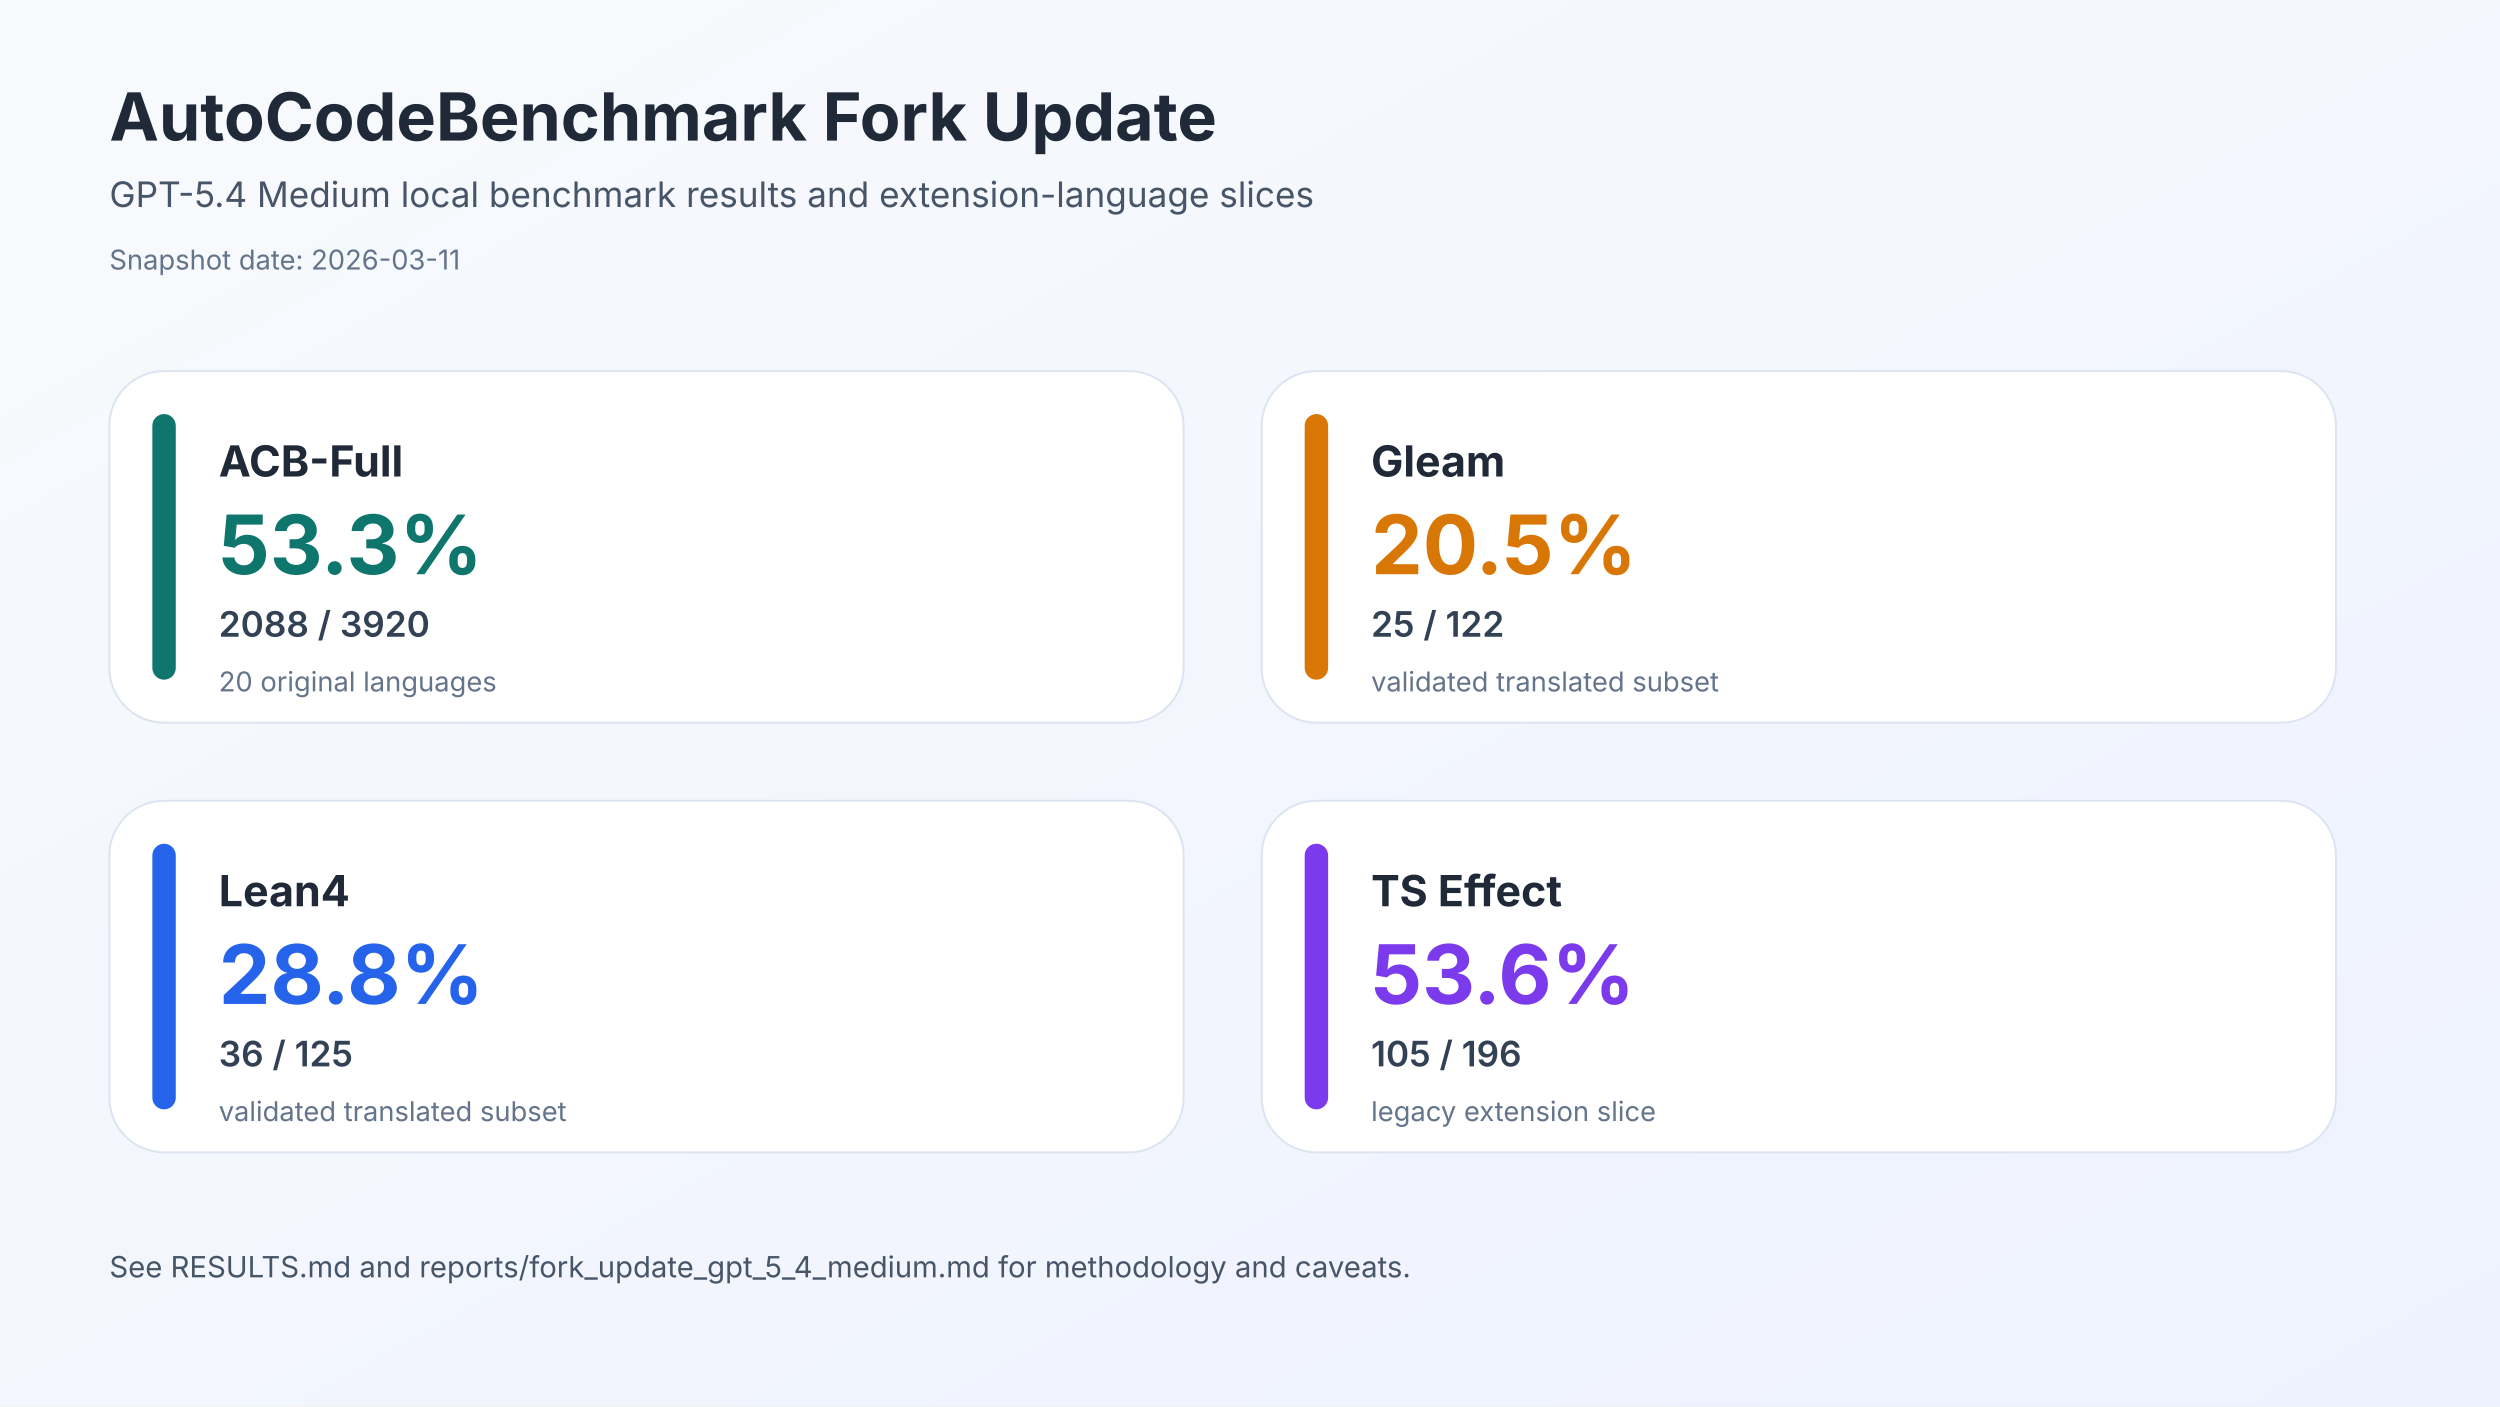
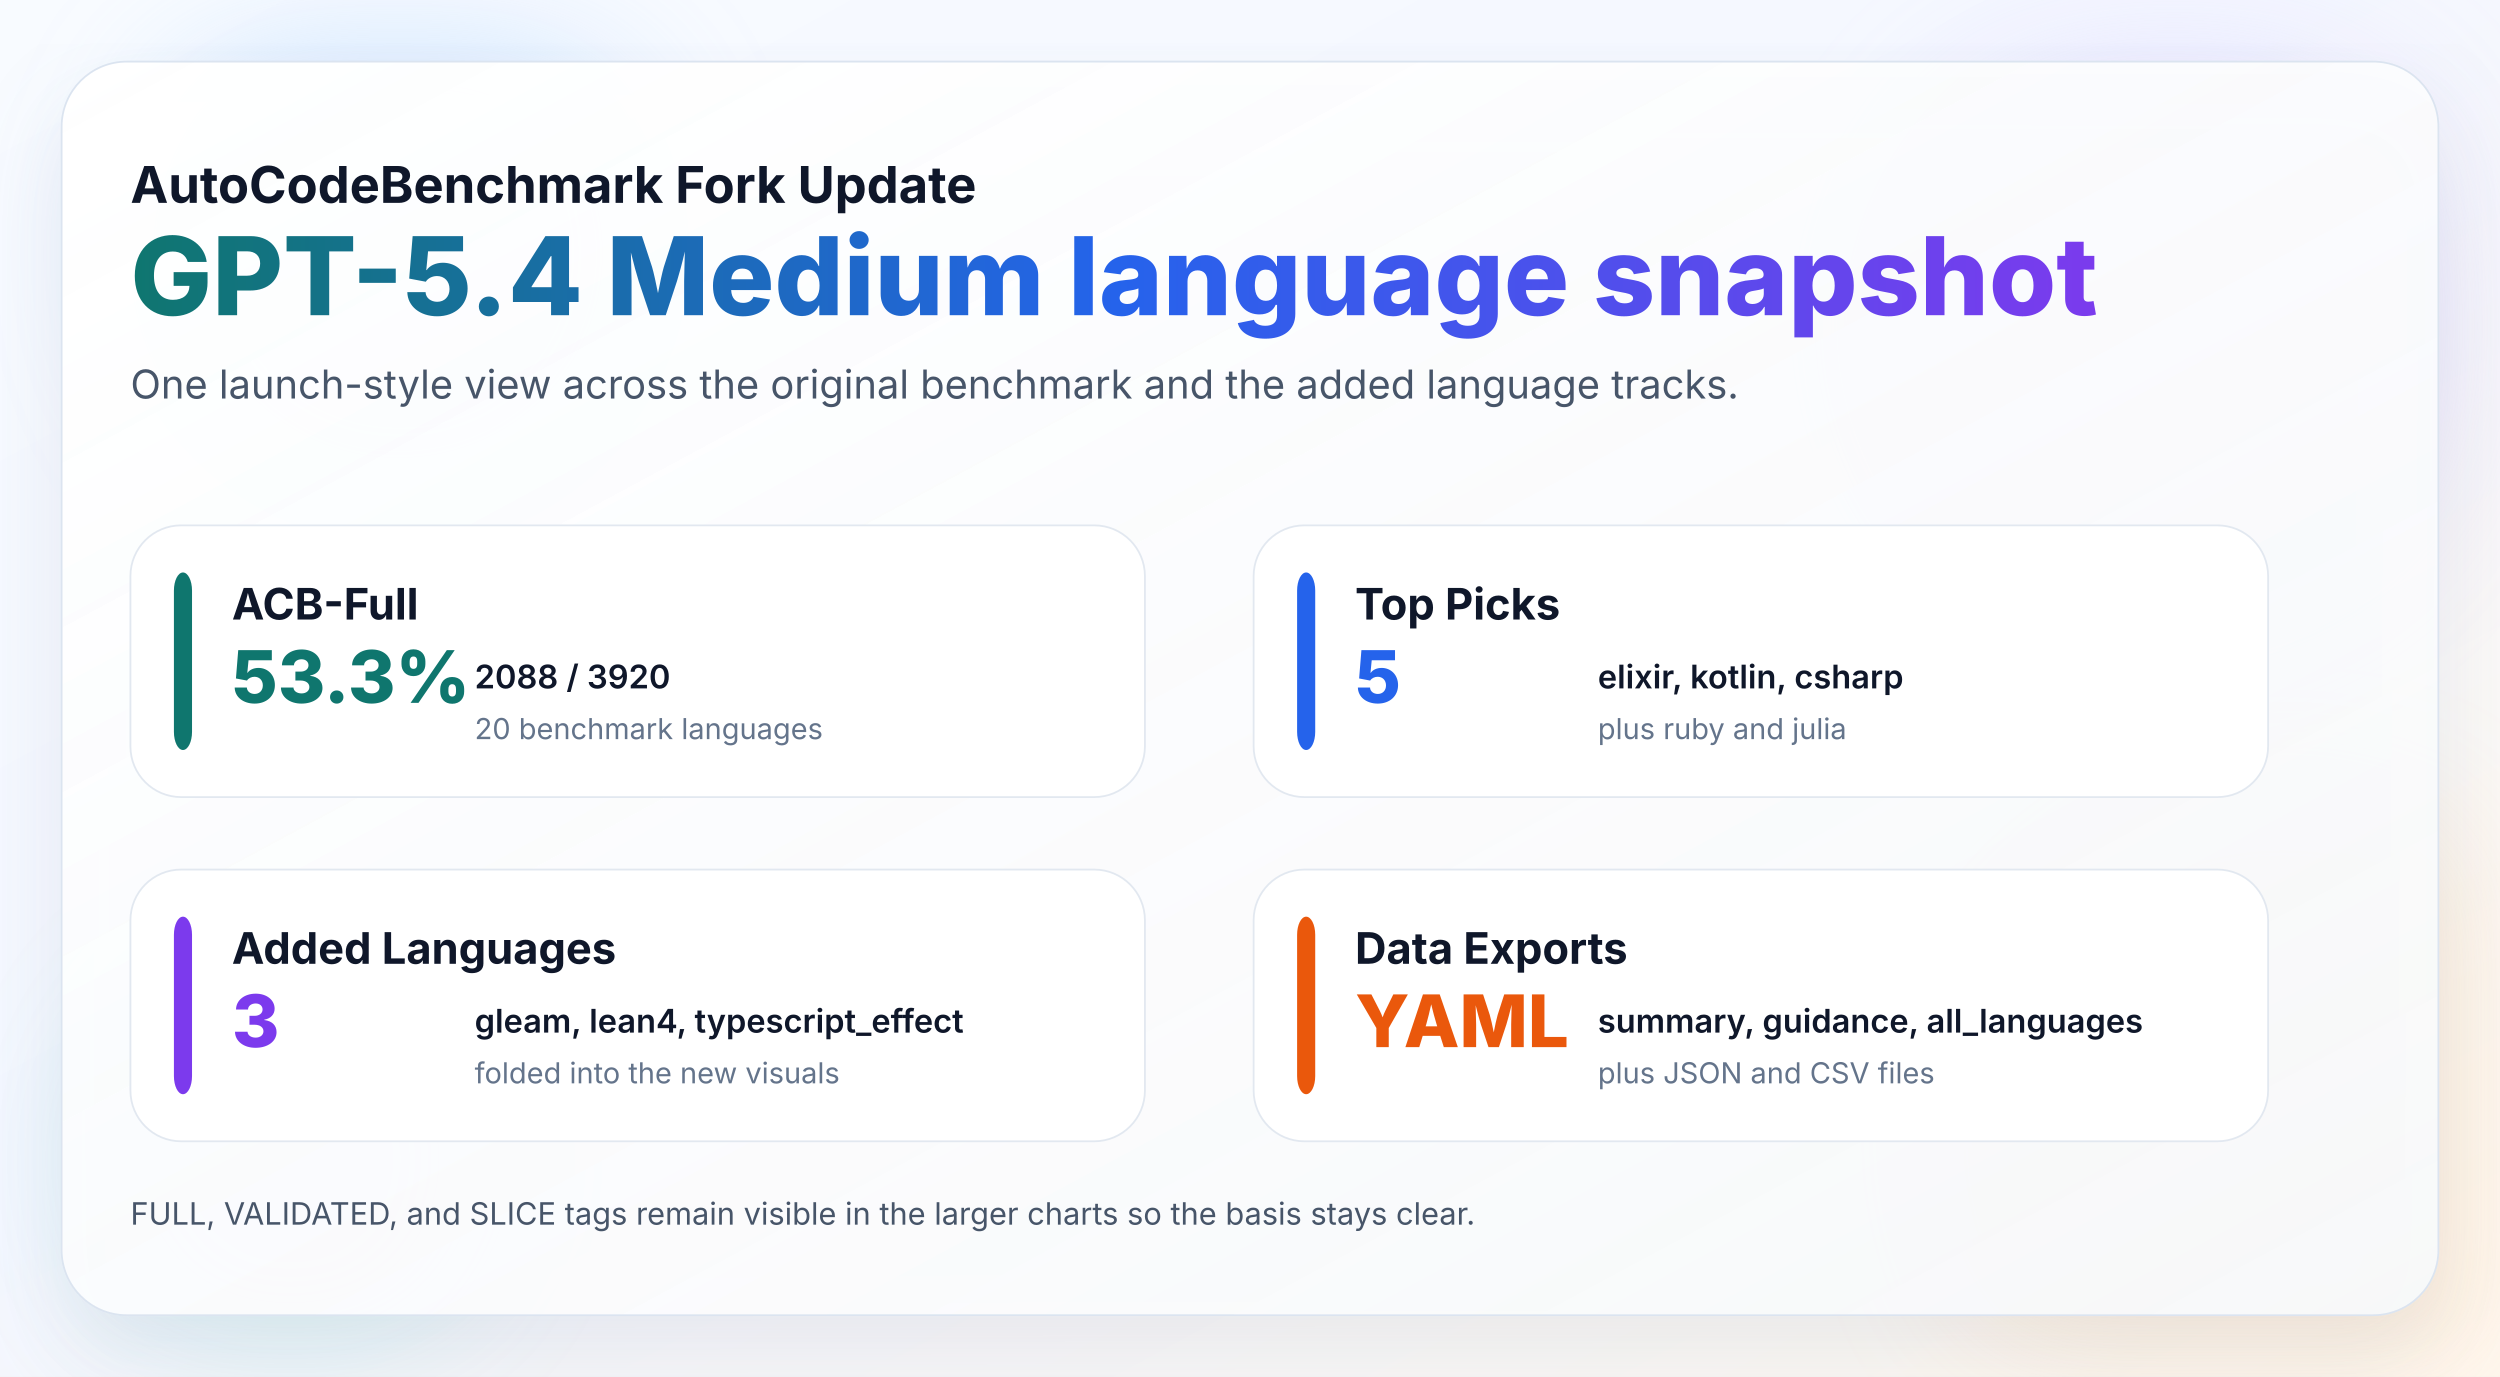
- <svg xmlns="http://www.w3.org/2000/svg" width="1280" height="720" viewBox="0 0 1280 720">
+ <svg xmlns="http://www.w3.org/2000/svg" width="1380" height="760" viewBox="0 0 1380 760">
  <defs>
    <linearGradient id="bg" x1="0%" y1="0%" x2="100%" y2="100%">
-       <stop offset="0%" stop-color="#f8fafc" />
-       <stop offset="100%" stop-color="#eef2ff" />
+       <stop offset="0%" stop-color="#f8fbff" />
+       <stop offset="45%" stop-color="#f4f7ff" />
+       <stop offset="100%" stop-color="#fff8ef" />
    </linearGradient>
+     <linearGradient id="titlegrad" x1="0%" y1="0%" x2="100%" y2="0%">
+       <stop offset="0%" stop-color="#0f766e" />
+       <stop offset="50%" stop-color="#2563eb" />
+       <stop offset="100%" stop-color="#7c3aed" />
+     </linearGradient>
+     <linearGradient id="cardgrad" x1="0%" y1="0%" x2="100%" y2="100%">
+       <stop offset="0%" stop-color="#ffffff" stop-opacity="0.98" />
+       <stop offset="100%" stop-color="#f8fafc" stop-opacity="0.92" />
+     </linearGradient>
+     <linearGradient id="elitegrad" x1="0%" y1="0%" x2="100%" y2="0%">
+       <stop offset="0%" stop-color="#14b8a6" />
+       <stop offset="100%" stop-color="#0f766e" />
+     </linearGradient>
+     <linearGradient id="stronggrad" x1="0%" y1="0%" x2="100%" y2="0%">
+       <stop offset="0%" stop-color="#60a5fa" />
+       <stop offset="100%" stop-color="#2563eb" />
+     </linearGradient>
+     <linearGradient id="capablegrad" x1="0%" y1="0%" x2="100%" y2="0%">
+       <stop offset="0%" stop-color="#a78bfa" />
+       <stop offset="100%" stop-color="#7c3aed" />
+     </linearGradient>
+     <linearGradient id="emerginggrad" x1="0%" y1="0%" x2="100%" y2="0%">
+       <stop offset="0%" stop-color="#fb923c" />
+       <stop offset="100%" stop-color="#ea580c" />
+     </linearGradient>
+     <filter id="shadow" x="-30%" y="-30%" width="160%" height="160%">
+       <feDropShadow dx="0" dy="24" stdDeviation="24" flood-color="#94a3b8" flood-opacity="0.18" />
+     </filter>
+     <filter id="softblur" x="-50%" y="-50%" width="200%" height="200%">
+       <feGaussianBlur stdDeviation="36" />
+     </filter>
  </defs>
-   <rect width="100%" height="100%" fill="url(#bg)" />
-   <text x="56" y="72" font-family="Inter,Arial,sans-serif" font-size="34" font-weight="700" fill="#1f2937">AutoCodeBenchmark Fork Update</text>
-   <text x="56" y="106" font-family="Inter,Arial,sans-serif" font-size="18" font-weight="normal" fill="#475569">GPT-5.4 Medium local benchmark results and extension-language slices</text>
-   <text x="56" y="138" font-family="Inter,Arial,sans-serif" font-size="14" font-weight="normal" fill="#64748b">Snapshot date: 2026-03-11</text>
-   <rect x="56" y="190" width="550" height="180" rx="28" fill="#ffffff" stroke="#dbe4f0" stroke-width="1" />
-   <rect x="78" y="212" width="12" height="136" rx="6" fill="#0f766e" />
-   <text x="112" y="244" font-family="Inter,Arial,sans-serif" font-size="22" font-weight="700" fill="#1f2937">ACB-Full</text>
-   <text x="112" y="294" font-family="Inter,Arial,sans-serif" font-size="42" font-weight="700" fill="#0f766e">53.3%</text>
-   <text x="112" y="326" font-family="Inter,Arial,sans-serif" font-size="18" font-weight="600" fill="#334155">2088 / 3920</text>
-   <text x="112" y="354" font-family="Inter,Arial,sans-serif" font-size="14" font-weight="normal" fill="#64748b">20 original languages</text>
-   <rect x="646" y="190" width="550" height="180" rx="28" fill="#ffffff" stroke="#dbe4f0" stroke-width="1" />
-   <rect x="668" y="212" width="12" height="136" rx="6" fill="#d97706" />
-   <text x="702" y="244" font-family="Inter,Arial,sans-serif" font-size="22" font-weight="700" fill="#1f2937">Gleam</text>
-   <text x="702" y="294" font-family="Inter,Arial,sans-serif" font-size="42" font-weight="700" fill="#d97706">20.5%</text>
-   <text x="702" y="326" font-family="Inter,Arial,sans-serif" font-size="18" font-weight="600" fill="#334155">25 / 122</text>
-   <text x="702" y="354" font-family="Inter,Arial,sans-serif" font-size="14" font-weight="normal" fill="#64748b">validated translated subset</text>
-   <rect x="56" y="410" width="550" height="180" rx="28" fill="#ffffff" stroke="#dbe4f0" stroke-width="1" />
-   <rect x="78" y="432" width="12" height="136" rx="6" fill="#2563eb" />
-   <text x="112" y="464" font-family="Inter,Arial,sans-serif" font-size="22" font-weight="700" fill="#1f2937">Lean4</text>
-   <text x="112" y="514" font-family="Inter,Arial,sans-serif" font-size="42" font-weight="700" fill="#2563eb">28.8%</text>
-   <text x="112" y="546" font-family="Inter,Arial,sans-serif" font-size="18" font-weight="600" fill="#334155">36 / 125</text>
-   <text x="112" y="574" font-family="Inter,Arial,sans-serif" font-size="14" font-weight="normal" fill="#64748b">validated translated subset</text>
-   <rect x="646" y="410" width="550" height="180" rx="28" fill="#ffffff" stroke="#dbe4f0" stroke-width="1" />
-   <rect x="668" y="432" width="12" height="136" rx="6" fill="#7c3aed" />
-   <text x="702" y="464" font-family="Inter,Arial,sans-serif" font-size="22" font-weight="700" fill="#1f2937">TS Effect</text>
-   <text x="702" y="514" font-family="Inter,Arial,sans-serif" font-size="42" font-weight="700" fill="#7c3aed">53.6%</text>
-   <text x="702" y="546" font-family="Inter,Arial,sans-serif" font-size="18" font-weight="600" fill="#334155">105 / 196</text>
-   <text x="702" y="574" font-family="Inter,Arial,sans-serif" font-size="14" font-weight="normal" fill="#64748b">legacy extension slice</text>
-   <text x="56" y="654" font-family="Inter,Arial,sans-serif" font-size="15" font-weight="normal" fill="#475569">See RESULTS.md and reports/fork_update_gpt_5_4_medium.md for methodology and caveats.</text>
+   <rect width="1380" height="760" fill="url(#bg)" />
+   <circle cx="220" cy="140" r="150" fill="#93c5fd" opacity="0.28" filter="url(#softblur)" />
+   <circle cx="1200" cy="180" r="170" fill="#c4b5fd" opacity="0.22" filter="url(#softblur)" />
+   <circle cx="1260" cy="630" r="190" fill="#fdba74" opacity="0.18" filter="url(#softblur)" />
+   <circle cx="160" cy="640" r="120" fill="#2dd4bf" opacity="0.12" filter="url(#softblur)" />
+   <rect x="34" y="34" width="1312" height="692" rx="36" fill="url(#cardgrad)" stroke="#dbe4f0" stroke-width="1" filter="url(#shadow)" />
+   <text x="72" y="112" font-family="'Space Grotesk','Avenir Next','Inter','Segoe UI',sans-serif" font-size="28" font-weight="700" fill="#0f172a">AutoCodeBenchmark Fork Update</text>
+   <text x="72" y="174" font-family="'Space Grotesk','Avenir Next','Inter','Segoe UI',sans-serif" font-size="60" font-weight="800" fill="url(#titlegrad)">GPT-5.4 Medium language snapshot</text>
+   <text x="72" y="220" font-family="'DM Sans','Inter','Segoe UI',sans-serif" font-size="22" font-weight="400" fill="#475569">One launch-style view across the original benchmark and the added language tracks.</text>
+   <rect x="72" y="290" width="560" height="150" rx="28" fill="#ffffff" stroke="#e2e8f0" stroke-width="1" />
+   <rect x="96" y="316" width="10" height="98" rx="10" fill="#0f766e" />
+   <text x="128" y="342" font-family="'Space Grotesk','Avenir Next','Inter','Segoe UI',sans-serif" font-size="24" font-weight="700" fill="#0f172a">ACB-Full</text>
+   <text x="128" y="388" font-family="'Space Grotesk','Avenir Next','Inter','Segoe UI',sans-serif" font-size="40" font-weight="800" fill="#0f766e">53.3%</text>
+   <text x="262" y="380" font-family="'DM Sans','Inter','Segoe UI',sans-serif" font-size="18" font-weight="600" fill="#0f172a">2088 / 3920</text>
+   <text x="262" y="408" font-family="'DM Sans','Inter','Segoe UI',sans-serif" font-size="16" font-weight="400" fill="#64748b">20 benchmark languages</text>
+   <rect x="692" y="290" width="560" height="150" rx="28" fill="#ffffff" stroke="#e2e8f0" stroke-width="1" />
+   <rect x="716" y="316" width="10" height="98" rx="10" fill="#2563eb" />
+   <text x="748" y="342" font-family="'Space Grotesk','Avenir Next','Inter','Segoe UI',sans-serif" font-size="24" font-weight="700" fill="#0f172a">Top Picks</text>
+   <text x="748" y="388" font-family="'Space Grotesk','Avenir Next','Inter','Segoe UI',sans-serif" font-size="40" font-weight="800" fill="#2563eb">5</text>
+   <text x="882" y="380" font-family="'DM Sans','Inter','Segoe UI',sans-serif" font-size="18" font-weight="600" fill="#0f172a">elixir, kotlin, csharp</text>
+   <text x="882" y="408" font-family="'DM Sans','Inter','Segoe UI',sans-serif" font-size="16" font-weight="400" fill="#64748b">plus ruby and julia</text>
+   <rect x="72" y="480" width="560" height="150" rx="28" fill="#ffffff" stroke="#e2e8f0" stroke-width="1" />
+   <rect x="96" y="506" width="10" height="98" rx="10" fill="#7c3aed" />
+   <text x="128" y="532" font-family="'Space Grotesk','Avenir Next','Inter','Segoe UI',sans-serif" font-size="24" font-weight="700" fill="#0f172a">Added Languages</text>
+   <text x="128" y="578" font-family="'Space Grotesk','Avenir Next','Inter','Segoe UI',sans-serif" font-size="40" font-weight="800" fill="#7c3aed">3</text>
+   <text x="262" y="570" font-family="'DM Sans','Inter','Segoe UI',sans-serif" font-size="18" font-weight="600" fill="#0f172a">gleam, lean4, typescript_effect</text>
+   <text x="262" y="598" font-family="'DM Sans','Inter','Segoe UI',sans-serif" font-size="16" font-weight="400" fill="#64748b">folded into the new visuals</text>
+   <rect x="692" y="480" width="560" height="150" rx="28" fill="#ffffff" stroke="#e2e8f0" stroke-width="1" />
+   <rect x="716" y="506" width="10" height="98" rx="10" fill="#ea580c" />
+   <text x="748" y="532" font-family="'Space Grotesk','Avenir Next','Inter','Segoe UI',sans-serif" font-size="24" font-weight="700" fill="#0f172a">Data Exports</text>
+   <text x="748" y="578" font-family="'Space Grotesk','Avenir Next','Inter','Segoe UI',sans-serif" font-size="40" font-weight="800" fill="#ea580c">YAML</text>
+   <text x="882" y="570" font-family="'DM Sans','Inter','Segoe UI',sans-serif" font-size="18" font-weight="600" fill="#0f172a">summary, guidance, all_languages</text>
+   <text x="882" y="598" font-family="'DM Sans','Inter','Segoe UI',sans-serif" font-size="16" font-weight="400" fill="#64748b">plus JSON and CSV files</text>
+   <text x="72" y="676" font-family="'DM Sans','Inter','Segoe UI',sans-serif" font-size="17" font-weight="400" fill="#475569">FULL, VALIDATED, and SLICE tags remain visible in the larger charts so the basis stays clear.</text>
</svg>
